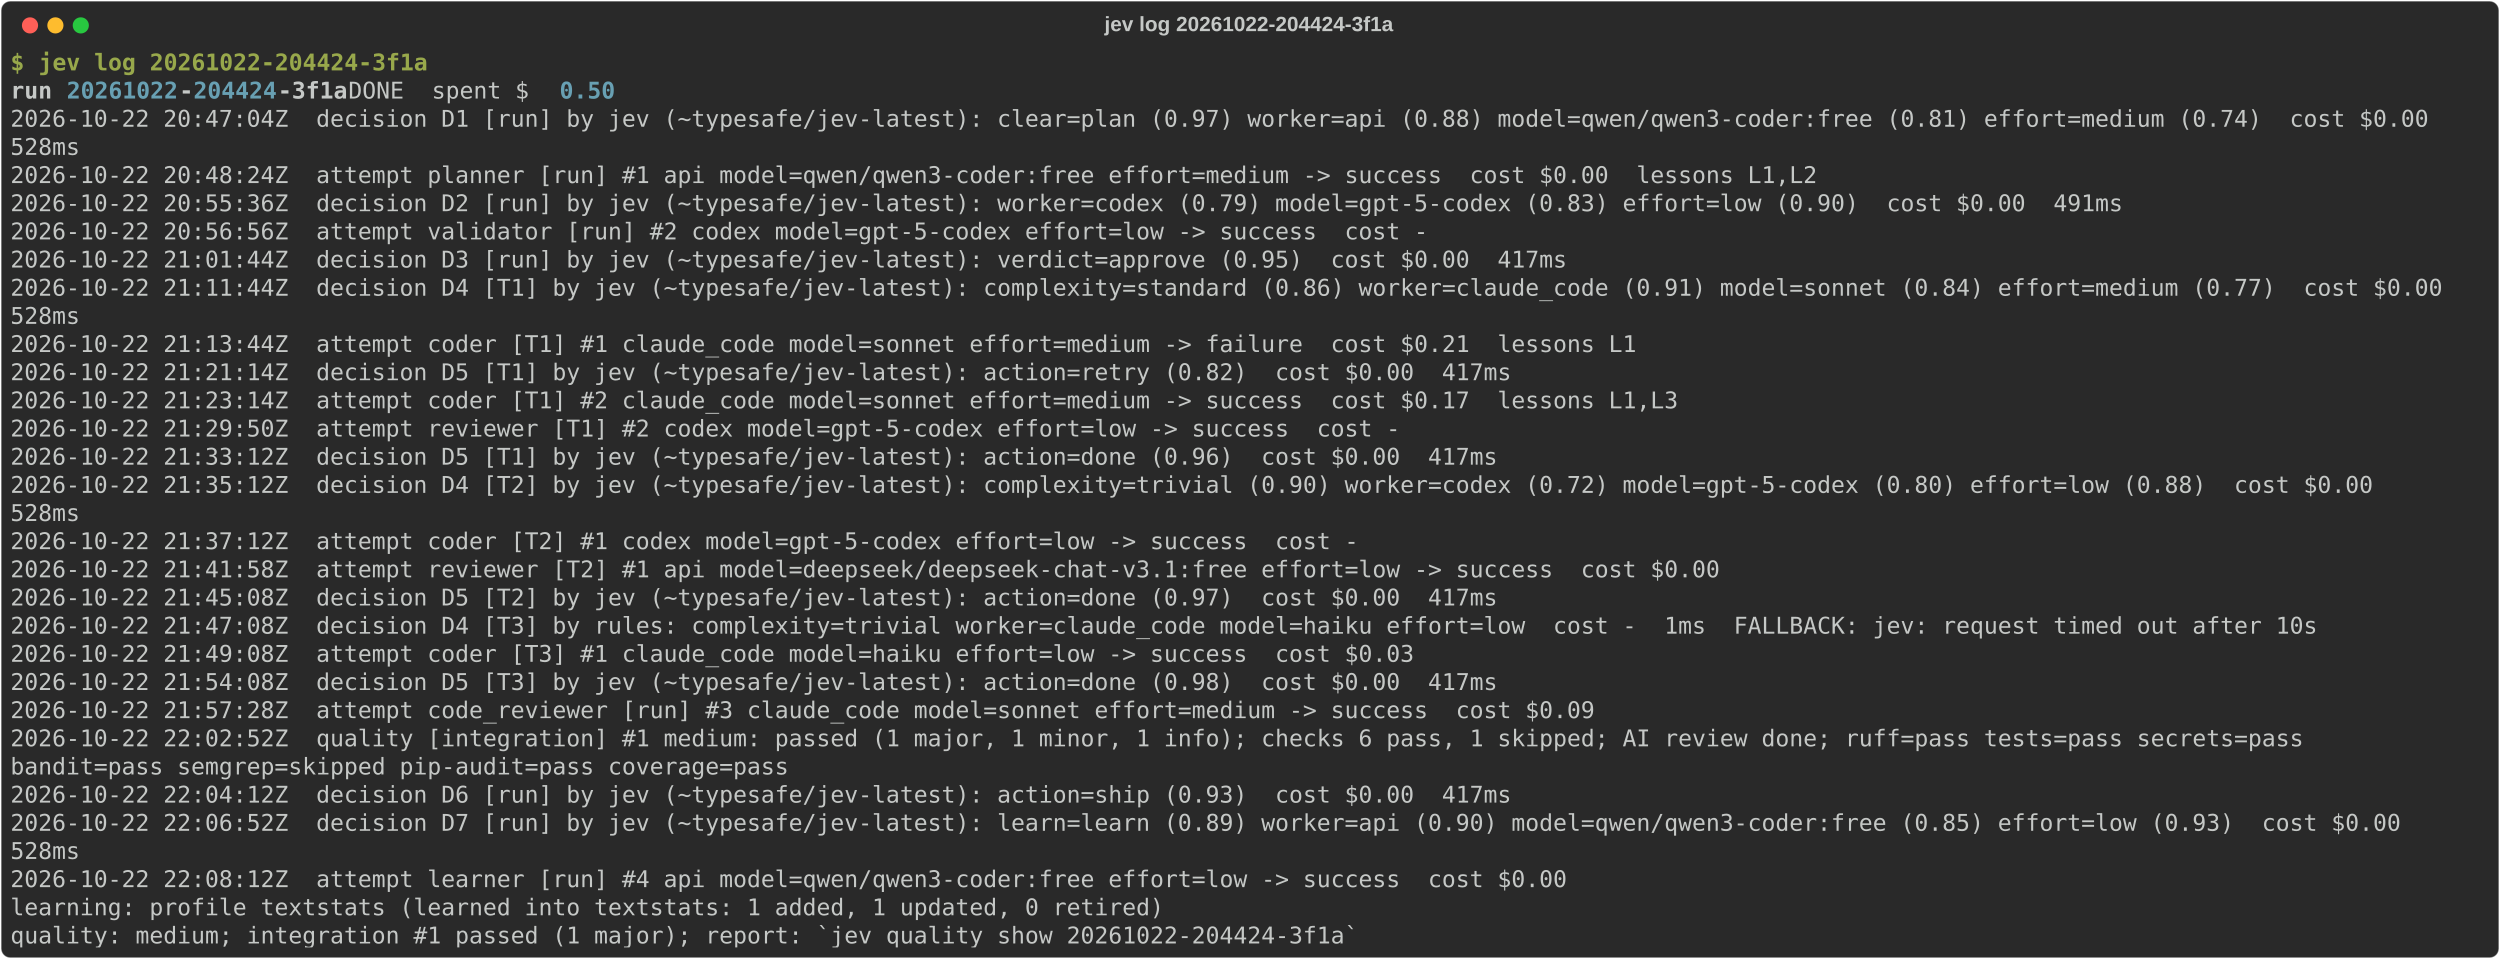
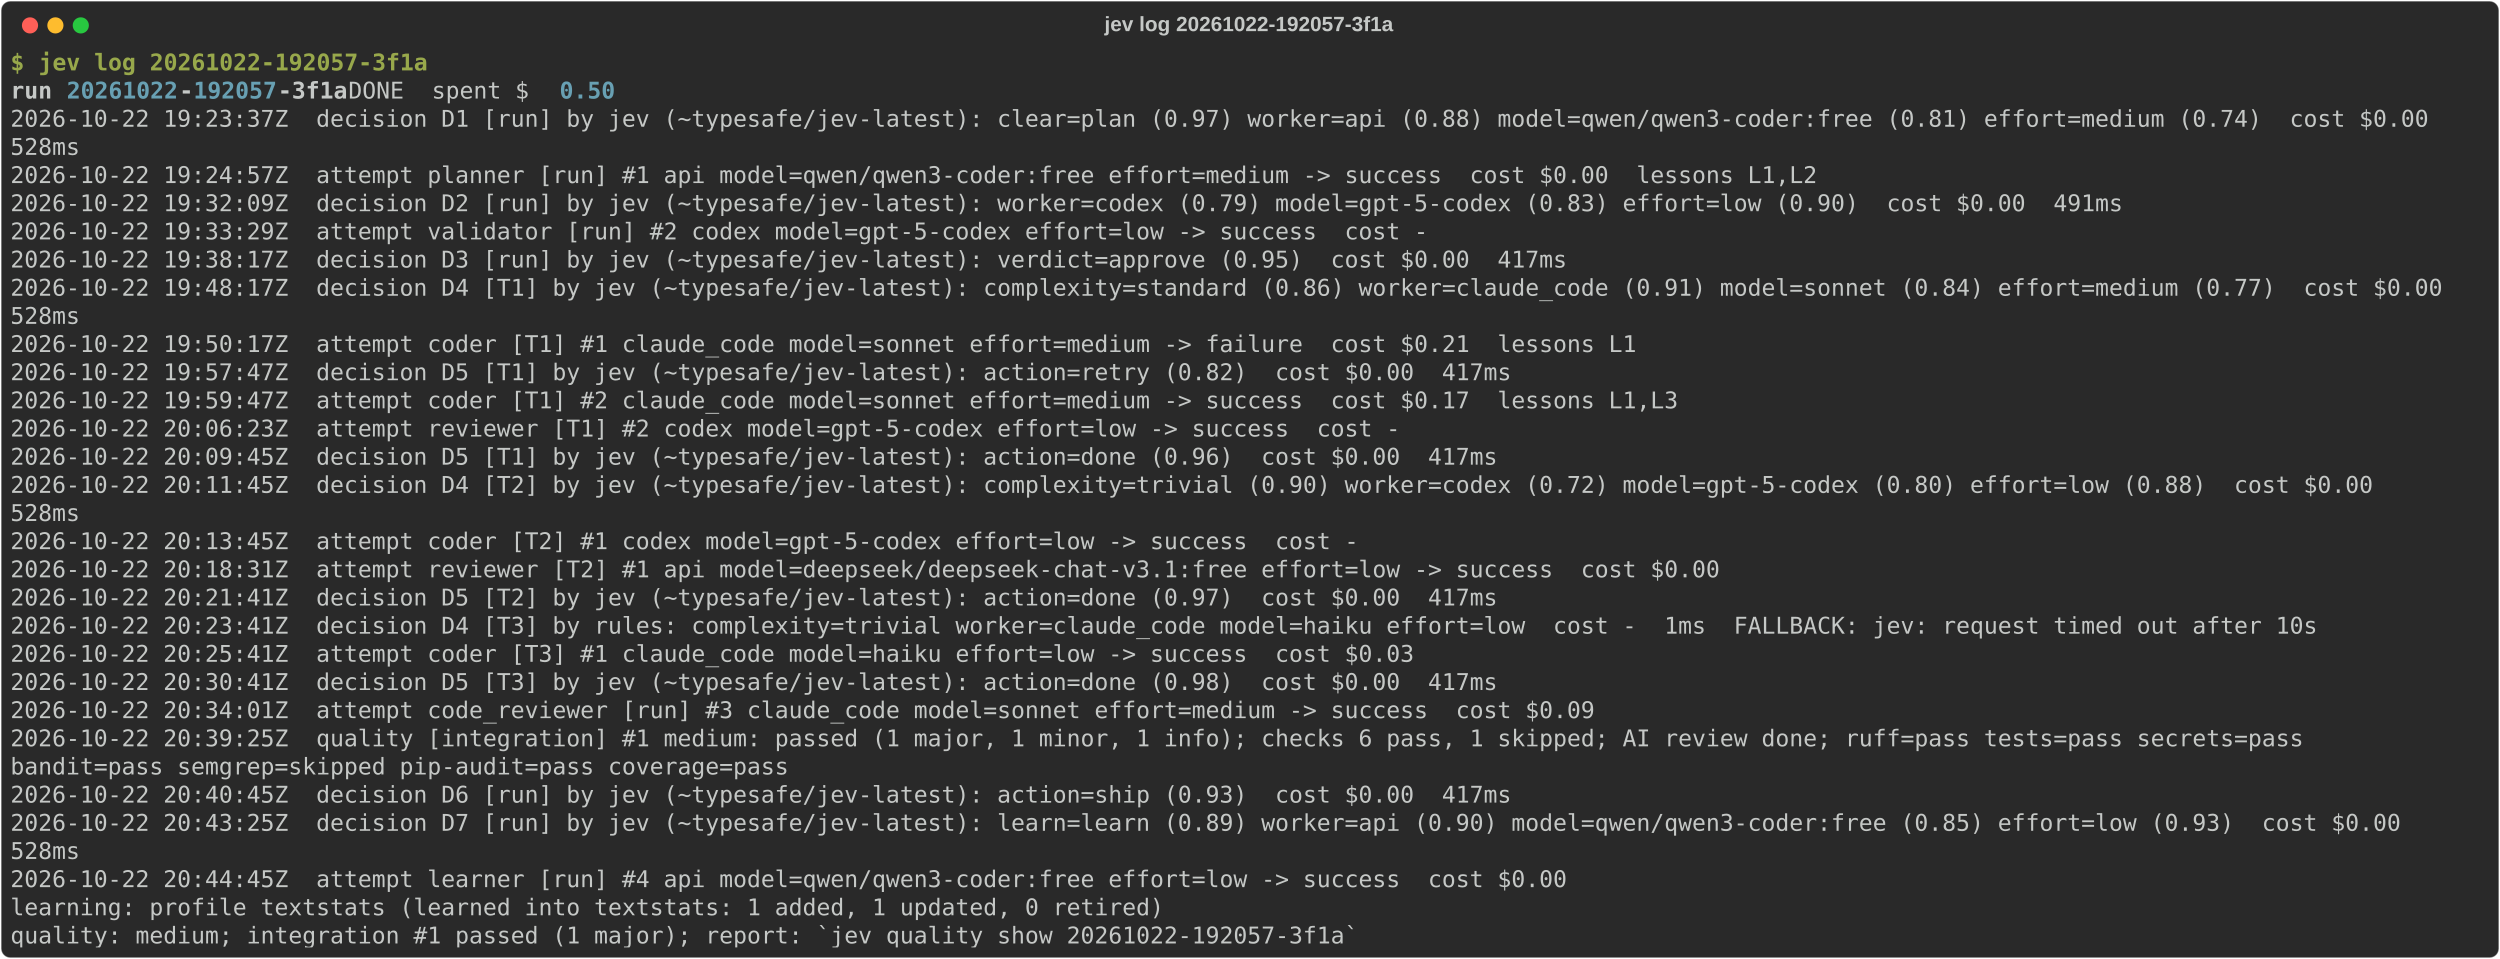
<svg xmlns="http://www.w3.org/2000/svg" class="rich-terminal" viewBox="0 0 2166 830.8">
  <style>

    @font-face {
        font-family: "Fira Code";
        src: local("FiraCode-Regular"),
                url("https://cdnjs.cloudflare.com/ajax/libs/firacode/6.2.0/woff2/FiraCode-Regular.woff2") format("woff2"),
                url("https://cdnjs.cloudflare.com/ajax/libs/firacode/6.2.0/woff/FiraCode-Regular.woff") format("woff");
        font-style: normal;
        font-weight: 400;
    }
    @font-face {
        font-family: "Fira Code";
        src: local("FiraCode-Bold"),
                url("https://cdnjs.cloudflare.com/ajax/libs/firacode/6.2.0/woff2/FiraCode-Bold.woff2") format("woff2"),
                url("https://cdnjs.cloudflare.com/ajax/libs/firacode/6.2.0/woff/FiraCode-Bold.woff") format("woff");
        font-style: bold;
        font-weight: 700;
    }

-     .terminal-3201290101-matrix {
+     .terminal-3897872339-matrix {
        font-family: Fira Code, monospace;
        font-size: 20px;
        line-height: 24.4px;
        font-variant-east-asian: full-width;
    }

-     .terminal-3201290101-title {
+     .terminal-3897872339-title {
        font-size: 18px;
        font-weight: bold;
        font-family: arial;
    }

-     .terminal-3201290101-r1 { fill: #98a84b;font-weight: bold }
- .terminal-3201290101-r2 { fill: #c5c8c6 }
- .terminal-3201290101-r3 { fill: #c5c8c6;font-weight: bold }
- .terminal-3201290101-r4 { fill: #68a0b3;font-weight: bold }
+     .terminal-3897872339-r1 { fill: #98a84b;font-weight: bold }
+ .terminal-3897872339-r2 { fill: #c5c8c6 }
+ .terminal-3897872339-r3 { fill: #c5c8c6;font-weight: bold }
+ .terminal-3897872339-r4 { fill: #68a0b3;font-weight: bold }
    </style>
  <defs>
-     <clipPath id="terminal-3201290101-clip-terminal">
+     <clipPath id="terminal-3897872339-clip-terminal">
      <rect x="0" y="0" width="2146.2" height="779.8" />
    </clipPath>
-     <clipPath id="terminal-3201290101-line-0">
+     <clipPath id="terminal-3897872339-line-0">
      <rect x="0" y="1.5" width="2147.2" height="24.65" />
    </clipPath>
-     <clipPath id="terminal-3201290101-line-1">
+     <clipPath id="terminal-3897872339-line-1">
      <rect x="0" y="25.9" width="2147.2" height="24.65" />
    </clipPath>
-     <clipPath id="terminal-3201290101-line-2">
+     <clipPath id="terminal-3897872339-line-2">
      <rect x="0" y="50.3" width="2147.2" height="24.65" />
    </clipPath>
-     <clipPath id="terminal-3201290101-line-3">
+     <clipPath id="terminal-3897872339-line-3">
      <rect x="0" y="74.7" width="2147.2" height="24.65" />
    </clipPath>
-     <clipPath id="terminal-3201290101-line-4">
+     <clipPath id="terminal-3897872339-line-4">
      <rect x="0" y="99.1" width="2147.2" height="24.65" />
    </clipPath>
-     <clipPath id="terminal-3201290101-line-5">
+     <clipPath id="terminal-3897872339-line-5">
      <rect x="0" y="123.5" width="2147.2" height="24.65" />
    </clipPath>
-     <clipPath id="terminal-3201290101-line-6">
+     <clipPath id="terminal-3897872339-line-6">
      <rect x="0" y="147.9" width="2147.2" height="24.65" />
    </clipPath>
-     <clipPath id="terminal-3201290101-line-7">
+     <clipPath id="terminal-3897872339-line-7">
      <rect x="0" y="172.3" width="2147.2" height="24.65" />
    </clipPath>
-     <clipPath id="terminal-3201290101-line-8">
+     <clipPath id="terminal-3897872339-line-8">
      <rect x="0" y="196.7" width="2147.2" height="24.65" />
    </clipPath>
-     <clipPath id="terminal-3201290101-line-9">
+     <clipPath id="terminal-3897872339-line-9">
      <rect x="0" y="221.1" width="2147.2" height="24.65" />
    </clipPath>
-     <clipPath id="terminal-3201290101-line-10">
+     <clipPath id="terminal-3897872339-line-10">
      <rect x="0" y="245.5" width="2147.2" height="24.65" />
    </clipPath>
-     <clipPath id="terminal-3201290101-line-11">
+     <clipPath id="terminal-3897872339-line-11">
      <rect x="0" y="269.9" width="2147.2" height="24.65" />
    </clipPath>
-     <clipPath id="terminal-3201290101-line-12">
+     <clipPath id="terminal-3897872339-line-12">
      <rect x="0" y="294.3" width="2147.2" height="24.65" />
    </clipPath>
-     <clipPath id="terminal-3201290101-line-13">
+     <clipPath id="terminal-3897872339-line-13">
      <rect x="0" y="318.7" width="2147.2" height="24.65" />
    </clipPath>
-     <clipPath id="terminal-3201290101-line-14">
+     <clipPath id="terminal-3897872339-line-14">
      <rect x="0" y="343.1" width="2147.2" height="24.65" />
    </clipPath>
-     <clipPath id="terminal-3201290101-line-15">
+     <clipPath id="terminal-3897872339-line-15">
      <rect x="0" y="367.5" width="2147.2" height="24.65" />
    </clipPath>
-     <clipPath id="terminal-3201290101-line-16">
+     <clipPath id="terminal-3897872339-line-16">
      <rect x="0" y="391.9" width="2147.2" height="24.65" />
    </clipPath>
-     <clipPath id="terminal-3201290101-line-17">
+     <clipPath id="terminal-3897872339-line-17">
      <rect x="0" y="416.3" width="2147.2" height="24.65" />
    </clipPath>
-     <clipPath id="terminal-3201290101-line-18">
+     <clipPath id="terminal-3897872339-line-18">
      <rect x="0" y="440.7" width="2147.2" height="24.65" />
    </clipPath>
-     <clipPath id="terminal-3201290101-line-19">
+     <clipPath id="terminal-3897872339-line-19">
      <rect x="0" y="465.1" width="2147.2" height="24.65" />
    </clipPath>
-     <clipPath id="terminal-3201290101-line-20">
+     <clipPath id="terminal-3897872339-line-20">
      <rect x="0" y="489.5" width="2147.2" height="24.65" />
    </clipPath>
-     <clipPath id="terminal-3201290101-line-21">
+     <clipPath id="terminal-3897872339-line-21">
      <rect x="0" y="513.9" width="2147.2" height="24.65" />
    </clipPath>
-     <clipPath id="terminal-3201290101-line-22">
+     <clipPath id="terminal-3897872339-line-22">
      <rect x="0" y="538.3" width="2147.2" height="24.65" />
    </clipPath>
-     <clipPath id="terminal-3201290101-line-23">
+     <clipPath id="terminal-3897872339-line-23">
      <rect x="0" y="562.7" width="2147.2" height="24.65" />
    </clipPath>
-     <clipPath id="terminal-3201290101-line-24">
+     <clipPath id="terminal-3897872339-line-24">
      <rect x="0" y="587.1" width="2147.2" height="24.65" />
    </clipPath>
-     <clipPath id="terminal-3201290101-line-25">
+     <clipPath id="terminal-3897872339-line-25">
      <rect x="0" y="611.5" width="2147.2" height="24.65" />
    </clipPath>
-     <clipPath id="terminal-3201290101-line-26">
+     <clipPath id="terminal-3897872339-line-26">
      <rect x="0" y="635.9" width="2147.2" height="24.65" />
    </clipPath>
-     <clipPath id="terminal-3201290101-line-27">
+     <clipPath id="terminal-3897872339-line-27">
      <rect x="0" y="660.3" width="2147.2" height="24.65" />
    </clipPath>
-     <clipPath id="terminal-3201290101-line-28">
+     <clipPath id="terminal-3897872339-line-28">
      <rect x="0" y="684.7" width="2147.2" height="24.65" />
    </clipPath>
-     <clipPath id="terminal-3201290101-line-29">
+     <clipPath id="terminal-3897872339-line-29">
      <rect x="0" y="709.1" width="2147.2" height="24.65" />
    </clipPath>
-     <clipPath id="terminal-3201290101-line-30">
+     <clipPath id="terminal-3897872339-line-30">
      <rect x="0" y="733.5" width="2147.2" height="24.65" />
    </clipPath>
  </defs>
  <rect fill="#292929" stroke="rgba(255,255,255,0.35)" stroke-width="1" x="1" y="1" width="2164" height="828.8" rx="8" />
-   <text class="terminal-3201290101-title" fill="#c5c8c6" text-anchor="middle" x="1082" y="27">jev log 20261022-204424-3f1a</text>
+   <text class="terminal-3897872339-title" fill="#c5c8c6" text-anchor="middle" x="1082" y="27">jev log 20261022-192057-3f1a</text>
  <g transform="translate(26,22)">
    <circle cx="0" cy="0" r="7" fill="#ff5f57" />
    <circle cx="22" cy="0" r="7" fill="#febc2e" />
    <circle cx="44" cy="0" r="7" fill="#28c840" />
  </g>
-   <g transform="translate(9, 41)" clip-path="url(#terminal-3201290101-clip-terminal)">
-     <g class="terminal-3201290101-matrix">
-       <text class="terminal-3201290101-r1" x="0" y="20" textLength="24.4" clip-path="url(#terminal-3201290101-line-0)">$ </text>
-       <text class="terminal-3201290101-r1" x="24.4" y="20" textLength="341.6" clip-path="url(#terminal-3201290101-line-0)">jev log 20261022-204424-3f1a</text>
-       <text class="terminal-3201290101-r2" x="2147.2" y="20" textLength="12.2" clip-path="url(#terminal-3201290101-line-0)">
- </text>
-       <text class="terminal-3201290101-r3" x="0" y="44.4" textLength="48.8" clip-path="url(#terminal-3201290101-line-1)">run </text>
-       <text class="terminal-3201290101-r4" x="48.8" y="44.4" textLength="97.6" clip-path="url(#terminal-3201290101-line-1)">20261022</text>
-       <text class="terminal-3201290101-r3" x="146.4" y="44.4" textLength="12.2" clip-path="url(#terminal-3201290101-line-1)">-</text>
-       <text class="terminal-3201290101-r4" x="158.6" y="44.4" textLength="73.2" clip-path="url(#terminal-3201290101-line-1)">204424</text>
-       <text class="terminal-3201290101-r3" x="231.8" y="44.4" textLength="61" clip-path="url(#terminal-3201290101-line-1)">-3f1a</text>
-       <text class="terminal-3201290101-r2" x="292.8" y="44.4" textLength="183" clip-path="url(#terminal-3201290101-line-1)">  DONE  spent $</text>
-       <text class="terminal-3201290101-r4" x="475.8" y="44.4" textLength="48.8" clip-path="url(#terminal-3201290101-line-1)">0.50</text>
-       <text class="terminal-3201290101-r2" x="2147.2" y="44.4" textLength="12.2" clip-path="url(#terminal-3201290101-line-1)">
- </text>
-       <text class="terminal-3201290101-r2" x="0" y="68.8" textLength="2147.2" clip-path="url(#terminal-3201290101-line-2)">2026-10-22 20:47:04Z  decision D1 [run] by jev (~typesafe/jev-latest): clear=plan (0.97) worker=api (0.88) model=qwen/qwen3-coder:free (0.81) effort=medium (0.74)  cost $0.00  </text>
-       <text class="terminal-3201290101-r2" x="2147.2" y="68.8" textLength="12.2" clip-path="url(#terminal-3201290101-line-2)">
- </text>
-       <text class="terminal-3201290101-r2" x="0" y="93.2" textLength="61" clip-path="url(#terminal-3201290101-line-3)">528ms</text>
-       <text class="terminal-3201290101-r2" x="2147.2" y="93.2" textLength="12.2" clip-path="url(#terminal-3201290101-line-3)">
- </text>
-       <text class="terminal-3201290101-r2" x="0" y="117.6" textLength="1586" clip-path="url(#terminal-3201290101-line-4)">2026-10-22 20:48:24Z  attempt planner [run] #1 api model=qwen/qwen3-coder:free effort=medium -&gt; success  cost $0.00  lessons L1,L2</text>
-       <text class="terminal-3201290101-r2" x="2147.2" y="117.6" textLength="12.2" clip-path="url(#terminal-3201290101-line-4)">
- </text>
-       <text class="terminal-3201290101-r2" x="0" y="142" textLength="1854.4" clip-path="url(#terminal-3201290101-line-5)">2026-10-22 20:55:36Z  decision D2 [run] by jev (~typesafe/jev-latest): worker=codex (0.79) model=gpt-5-codex (0.83) effort=low (0.90)  cost $0.00  491ms</text>
-       <text class="terminal-3201290101-r2" x="2147.2" y="142" textLength="12.2" clip-path="url(#terminal-3201290101-line-5)">
- </text>
-       <text class="terminal-3201290101-r2" x="0" y="166.4" textLength="1244.4" clip-path="url(#terminal-3201290101-line-6)">2026-10-22 20:56:56Z  attempt validator [run] #2 codex model=gpt-5-codex effort=low -&gt; success  cost -</text>
-       <text class="terminal-3201290101-r2" x="2147.2" y="166.4" textLength="12.2" clip-path="url(#terminal-3201290101-line-6)">
- </text>
-       <text class="terminal-3201290101-r2" x="0" y="190.8" textLength="1366.4" clip-path="url(#terminal-3201290101-line-7)">2026-10-22 21:01:44Z  decision D3 [run] by jev (~typesafe/jev-latest): verdict=approve (0.95)  cost $0.00  417ms</text>
-       <text class="terminal-3201290101-r2" x="2147.2" y="190.8" textLength="12.2" clip-path="url(#terminal-3201290101-line-7)">
- </text>
-       <text class="terminal-3201290101-r2" x="0" y="215.2" textLength="2147.2" clip-path="url(#terminal-3201290101-line-8)">2026-10-22 21:11:44Z  decision D4 [T1] by jev (~typesafe/jev-latest): complexity=standard (0.86) worker=claude_code (0.91) model=sonnet (0.84) effort=medium (0.77)  cost $0.00 </text>
-       <text class="terminal-3201290101-r2" x="2147.2" y="215.2" textLength="12.2" clip-path="url(#terminal-3201290101-line-8)">
- </text>
-       <text class="terminal-3201290101-r2" x="0" y="239.6" textLength="61" clip-path="url(#terminal-3201290101-line-9)">528ms</text>
-       <text class="terminal-3201290101-r2" x="2147.2" y="239.6" textLength="12.2" clip-path="url(#terminal-3201290101-line-9)">
- </text>
-       <text class="terminal-3201290101-r2" x="0" y="264" textLength="1427.4" clip-path="url(#terminal-3201290101-line-10)">2026-10-22 21:13:44Z  attempt coder [T1] #1 claude_code model=sonnet effort=medium -&gt; failure  cost $0.21  lessons L1</text>
-       <text class="terminal-3201290101-r2" x="2147.2" y="264" textLength="12.2" clip-path="url(#terminal-3201290101-line-10)">
- </text>
-       <text class="terminal-3201290101-r2" x="0" y="288.4" textLength="1317.6" clip-path="url(#terminal-3201290101-line-11)">2026-10-22 21:21:14Z  decision D5 [T1] by jev (~typesafe/jev-latest): action=retry (0.82)  cost $0.00  417ms</text>
-       <text class="terminal-3201290101-r2" x="2147.2" y="288.4" textLength="12.2" clip-path="url(#terminal-3201290101-line-11)">
- </text>
-       <text class="terminal-3201290101-r2" x="0" y="312.8" textLength="1464" clip-path="url(#terminal-3201290101-line-12)">2026-10-22 21:23:14Z  attempt coder [T1] #2 claude_code model=sonnet effort=medium -&gt; success  cost $0.17  lessons L1,L3</text>
-       <text class="terminal-3201290101-r2" x="2147.2" y="312.8" textLength="12.2" clip-path="url(#terminal-3201290101-line-12)">
- </text>
-       <text class="terminal-3201290101-r2" x="0" y="337.2" textLength="1220" clip-path="url(#terminal-3201290101-line-13)">2026-10-22 21:29:50Z  attempt reviewer [T1] #2 codex model=gpt-5-codex effort=low -&gt; success  cost -</text>
-       <text class="terminal-3201290101-r2" x="2147.2" y="337.2" textLength="12.2" clip-path="url(#terminal-3201290101-line-13)">
- </text>
-       <text class="terminal-3201290101-r2" x="0" y="361.6" textLength="1305.4" clip-path="url(#terminal-3201290101-line-14)">2026-10-22 21:33:12Z  decision D5 [T1] by jev (~typesafe/jev-latest): action=done (0.96)  cost $0.00  417ms</text>
-       <text class="terminal-3201290101-r2" x="2147.2" y="361.6" textLength="12.2" clip-path="url(#terminal-3201290101-line-14)">
- </text>
-       <text class="terminal-3201290101-r2" x="0" y="386" textLength="2098.4" clip-path="url(#terminal-3201290101-line-15)">2026-10-22 21:35:12Z  decision D4 [T2] by jev (~typesafe/jev-latest): complexity=trivial (0.90) worker=codex (0.72) model=gpt-5-codex (0.80) effort=low (0.88)  cost $0.00  </text>
-       <text class="terminal-3201290101-r2" x="2147.2" y="386" textLength="12.2" clip-path="url(#terminal-3201290101-line-15)">
- </text>
-       <text class="terminal-3201290101-r2" x="0" y="410.4" textLength="61" clip-path="url(#terminal-3201290101-line-16)">528ms</text>
-       <text class="terminal-3201290101-r2" x="2147.2" y="410.4" textLength="12.2" clip-path="url(#terminal-3201290101-line-16)">
- </text>
-       <text class="terminal-3201290101-r2" x="0" y="434.8" textLength="1183.4" clip-path="url(#terminal-3201290101-line-17)">2026-10-22 21:37:12Z  attempt coder [T2] #1 codex model=gpt-5-codex effort=low -&gt; success  cost -</text>
-       <text class="terminal-3201290101-r2" x="2147.2" y="434.8" textLength="12.2" clip-path="url(#terminal-3201290101-line-17)">
- </text>
-       <text class="terminal-3201290101-r2" x="0" y="459.2" textLength="1500.6" clip-path="url(#terminal-3201290101-line-18)">2026-10-22 21:41:58Z  attempt reviewer [T2] #1 api model=deepseek/deepseek-chat-v3.1:free effort=low -&gt; success  cost $0.00</text>
-       <text class="terminal-3201290101-r2" x="2147.2" y="459.2" textLength="12.2" clip-path="url(#terminal-3201290101-line-18)">
- </text>
-       <text class="terminal-3201290101-r2" x="0" y="483.6" textLength="1305.4" clip-path="url(#terminal-3201290101-line-19)">2026-10-22 21:45:08Z  decision D5 [T2] by jev (~typesafe/jev-latest): action=done (0.97)  cost $0.00  417ms</text>
-       <text class="terminal-3201290101-r2" x="2147.2" y="483.6" textLength="12.2" clip-path="url(#terminal-3201290101-line-19)">
- </text>
-       <text class="terminal-3201290101-r2" x="0" y="508" textLength="2025.2" clip-path="url(#terminal-3201290101-line-20)">2026-10-22 21:47:08Z  decision D4 [T3] by rules: complexity=trivial worker=claude_code model=haiku effort=low  cost -  1ms  FALLBACK: jev: request timed out after 10s</text>
-       <text class="terminal-3201290101-r2" x="2147.2" y="508" textLength="12.2" clip-path="url(#terminal-3201290101-line-20)">
- </text>
-       <text class="terminal-3201290101-r2" x="0" y="532.4" textLength="1232.2" clip-path="url(#terminal-3201290101-line-21)">2026-10-22 21:49:08Z  attempt coder [T3] #1 claude_code model=haiku effort=low -&gt; success  cost $0.03</text>
-       <text class="terminal-3201290101-r2" x="2147.2" y="532.4" textLength="12.2" clip-path="url(#terminal-3201290101-line-21)">
- </text>
-       <text class="terminal-3201290101-r2" x="0" y="556.8" textLength="1305.4" clip-path="url(#terminal-3201290101-line-22)">2026-10-22 21:54:08Z  decision D5 [T3] by jev (~typesafe/jev-latest): action=done (0.98)  cost $0.00  417ms</text>
-       <text class="terminal-3201290101-r2" x="2147.2" y="556.8" textLength="12.2" clip-path="url(#terminal-3201290101-line-22)">
- </text>
-       <text class="terminal-3201290101-r2" x="0" y="581.2" textLength="1390.8" clip-path="url(#terminal-3201290101-line-23)">2026-10-22 21:57:28Z  attempt code_reviewer [run] #3 claude_code model=sonnet effort=medium -&gt; success  cost $0.09</text>
-       <text class="terminal-3201290101-r2" x="2147.2" y="581.2" textLength="12.2" clip-path="url(#terminal-3201290101-line-23)">
- </text>
-       <text class="terminal-3201290101-r2" x="0" y="605.6" textLength="2025.2" clip-path="url(#terminal-3201290101-line-24)">2026-10-22 22:02:52Z  quality [integration] #1 medium: passed (1 major, 1 minor, 1 info); checks 6 pass, 1 skipped; AI review done; ruff=pass tests=pass secrets=pass </text>
-       <text class="terminal-3201290101-r2" x="2147.2" y="605.6" textLength="12.2" clip-path="url(#terminal-3201290101-line-24)">
- </text>
-       <text class="terminal-3201290101-r2" x="0" y="630" textLength="683.2" clip-path="url(#terminal-3201290101-line-25)">bandit=pass semgrep=skipped pip-audit=pass coverage=pass</text>
-       <text class="terminal-3201290101-r2" x="2147.2" y="630" textLength="12.2" clip-path="url(#terminal-3201290101-line-25)">
- </text>
-       <text class="terminal-3201290101-r2" x="0" y="654.4" textLength="1317.6" clip-path="url(#terminal-3201290101-line-26)">2026-10-22 22:04:12Z  decision D6 [run] by jev (~typesafe/jev-latest): action=ship (0.93)  cost $0.00  417ms</text>
-       <text class="terminal-3201290101-r2" x="2147.2" y="654.4" textLength="12.2" clip-path="url(#terminal-3201290101-line-26)">
- </text>
-       <text class="terminal-3201290101-r2" x="0" y="678.8" textLength="2122.8" clip-path="url(#terminal-3201290101-line-27)">2026-10-22 22:06:52Z  decision D7 [run] by jev (~typesafe/jev-latest): learn=learn (0.89) worker=api (0.90) model=qwen/qwen3-coder:free (0.85) effort=low (0.93)  cost $0.00  </text>
-       <text class="terminal-3201290101-r2" x="2147.2" y="678.8" textLength="12.2" clip-path="url(#terminal-3201290101-line-27)">
- </text>
-       <text class="terminal-3201290101-r2" x="0" y="703.2" textLength="61" clip-path="url(#terminal-3201290101-line-28)">528ms</text>
-       <text class="terminal-3201290101-r2" x="2147.2" y="703.2" textLength="12.2" clip-path="url(#terminal-3201290101-line-28)">
- </text>
-       <text class="terminal-3201290101-r2" x="0" y="727.6" textLength="1366.4" clip-path="url(#terminal-3201290101-line-29)">2026-10-22 22:08:12Z  attempt learner [run] #4 api model=qwen/qwen3-coder:free effort=low -&gt; success  cost $0.00</text>
-       <text class="terminal-3201290101-r2" x="2147.2" y="727.6" textLength="12.2" clip-path="url(#terminal-3201290101-line-29)">
- </text>
-       <text class="terminal-3201290101-r2" x="0" y="752" textLength="1012.6" clip-path="url(#terminal-3201290101-line-30)">learning: profile textstats (learned into textstats: 1 added, 1 updated, 0 retired)</text>
-       <text class="terminal-3201290101-r2" x="2147.2" y="752" textLength="12.2" clip-path="url(#terminal-3201290101-line-30)">
- </text>
-       <text class="terminal-3201290101-r2" x="0" y="776.4" textLength="1183.4" clip-path="url(#terminal-3201290101-line-31)">quality: medium; integration #1 passed (1 major); report: `jev quality show 20261022-204424-3f1a`</text>
-       <text class="terminal-3201290101-r2" x="2147.2" y="776.4" textLength="12.2" clip-path="url(#terminal-3201290101-line-31)">
+   <g transform="translate(9, 41)" clip-path="url(#terminal-3897872339-clip-terminal)">
+     <g class="terminal-3897872339-matrix">
+       <text class="terminal-3897872339-r1" x="0" y="20" textLength="24.4" clip-path="url(#terminal-3897872339-line-0)">$ </text>
+       <text class="terminal-3897872339-r1" x="24.4" y="20" textLength="341.6" clip-path="url(#terminal-3897872339-line-0)">jev log 20261022-192057-3f1a</text>
+       <text class="terminal-3897872339-r2" x="2147.2" y="20" textLength="12.2" clip-path="url(#terminal-3897872339-line-0)">
+ </text>
+       <text class="terminal-3897872339-r3" x="0" y="44.4" textLength="48.8" clip-path="url(#terminal-3897872339-line-1)">run </text>
+       <text class="terminal-3897872339-r4" x="48.8" y="44.4" textLength="97.6" clip-path="url(#terminal-3897872339-line-1)">20261022</text>
+       <text class="terminal-3897872339-r3" x="146.4" y="44.4" textLength="12.2" clip-path="url(#terminal-3897872339-line-1)">-</text>
+       <text class="terminal-3897872339-r4" x="158.6" y="44.4" textLength="73.2" clip-path="url(#terminal-3897872339-line-1)">192057</text>
+       <text class="terminal-3897872339-r3" x="231.8" y="44.4" textLength="61" clip-path="url(#terminal-3897872339-line-1)">-3f1a</text>
+       <text class="terminal-3897872339-r2" x="292.8" y="44.4" textLength="183" clip-path="url(#terminal-3897872339-line-1)">  DONE  spent $</text>
+       <text class="terminal-3897872339-r4" x="475.8" y="44.4" textLength="48.8" clip-path="url(#terminal-3897872339-line-1)">0.50</text>
+       <text class="terminal-3897872339-r2" x="2147.2" y="44.4" textLength="12.2" clip-path="url(#terminal-3897872339-line-1)">
+ </text>
+       <text class="terminal-3897872339-r2" x="0" y="68.8" textLength="2147.2" clip-path="url(#terminal-3897872339-line-2)">2026-10-22 19:23:37Z  decision D1 [run] by jev (~typesafe/jev-latest): clear=plan (0.97) worker=api (0.88) model=qwen/qwen3-coder:free (0.81) effort=medium (0.74)  cost $0.00  </text>
+       <text class="terminal-3897872339-r2" x="2147.2" y="68.8" textLength="12.2" clip-path="url(#terminal-3897872339-line-2)">
+ </text>
+       <text class="terminal-3897872339-r2" x="0" y="93.2" textLength="61" clip-path="url(#terminal-3897872339-line-3)">528ms</text>
+       <text class="terminal-3897872339-r2" x="2147.2" y="93.2" textLength="12.2" clip-path="url(#terminal-3897872339-line-3)">
+ </text>
+       <text class="terminal-3897872339-r2" x="0" y="117.6" textLength="1586" clip-path="url(#terminal-3897872339-line-4)">2026-10-22 19:24:57Z  attempt planner [run] #1 api model=qwen/qwen3-coder:free effort=medium -&gt; success  cost $0.00  lessons L1,L2</text>
+       <text class="terminal-3897872339-r2" x="2147.2" y="117.6" textLength="12.2" clip-path="url(#terminal-3897872339-line-4)">
+ </text>
+       <text class="terminal-3897872339-r2" x="0" y="142" textLength="1854.4" clip-path="url(#terminal-3897872339-line-5)">2026-10-22 19:32:09Z  decision D2 [run] by jev (~typesafe/jev-latest): worker=codex (0.79) model=gpt-5-codex (0.83) effort=low (0.90)  cost $0.00  491ms</text>
+       <text class="terminal-3897872339-r2" x="2147.2" y="142" textLength="12.2" clip-path="url(#terminal-3897872339-line-5)">
+ </text>
+       <text class="terminal-3897872339-r2" x="0" y="166.4" textLength="1244.4" clip-path="url(#terminal-3897872339-line-6)">2026-10-22 19:33:29Z  attempt validator [run] #2 codex model=gpt-5-codex effort=low -&gt; success  cost -</text>
+       <text class="terminal-3897872339-r2" x="2147.2" y="166.4" textLength="12.2" clip-path="url(#terminal-3897872339-line-6)">
+ </text>
+       <text class="terminal-3897872339-r2" x="0" y="190.8" textLength="1366.4" clip-path="url(#terminal-3897872339-line-7)">2026-10-22 19:38:17Z  decision D3 [run] by jev (~typesafe/jev-latest): verdict=approve (0.95)  cost $0.00  417ms</text>
+       <text class="terminal-3897872339-r2" x="2147.2" y="190.8" textLength="12.2" clip-path="url(#terminal-3897872339-line-7)">
+ </text>
+       <text class="terminal-3897872339-r2" x="0" y="215.2" textLength="2147.2" clip-path="url(#terminal-3897872339-line-8)">2026-10-22 19:48:17Z  decision D4 [T1] by jev (~typesafe/jev-latest): complexity=standard (0.86) worker=claude_code (0.91) model=sonnet (0.84) effort=medium (0.77)  cost $0.00 </text>
+       <text class="terminal-3897872339-r2" x="2147.2" y="215.2" textLength="12.2" clip-path="url(#terminal-3897872339-line-8)">
+ </text>
+       <text class="terminal-3897872339-r2" x="0" y="239.6" textLength="61" clip-path="url(#terminal-3897872339-line-9)">528ms</text>
+       <text class="terminal-3897872339-r2" x="2147.2" y="239.6" textLength="12.2" clip-path="url(#terminal-3897872339-line-9)">
+ </text>
+       <text class="terminal-3897872339-r2" x="0" y="264" textLength="1427.4" clip-path="url(#terminal-3897872339-line-10)">2026-10-22 19:50:17Z  attempt coder [T1] #1 claude_code model=sonnet effort=medium -&gt; failure  cost $0.21  lessons L1</text>
+       <text class="terminal-3897872339-r2" x="2147.2" y="264" textLength="12.2" clip-path="url(#terminal-3897872339-line-10)">
+ </text>
+       <text class="terminal-3897872339-r2" x="0" y="288.4" textLength="1317.6" clip-path="url(#terminal-3897872339-line-11)">2026-10-22 19:57:47Z  decision D5 [T1] by jev (~typesafe/jev-latest): action=retry (0.82)  cost $0.00  417ms</text>
+       <text class="terminal-3897872339-r2" x="2147.2" y="288.4" textLength="12.2" clip-path="url(#terminal-3897872339-line-11)">
+ </text>
+       <text class="terminal-3897872339-r2" x="0" y="312.8" textLength="1464" clip-path="url(#terminal-3897872339-line-12)">2026-10-22 19:59:47Z  attempt coder [T1] #2 claude_code model=sonnet effort=medium -&gt; success  cost $0.17  lessons L1,L3</text>
+       <text class="terminal-3897872339-r2" x="2147.2" y="312.8" textLength="12.2" clip-path="url(#terminal-3897872339-line-12)">
+ </text>
+       <text class="terminal-3897872339-r2" x="0" y="337.2" textLength="1220" clip-path="url(#terminal-3897872339-line-13)">2026-10-22 20:06:23Z  attempt reviewer [T1] #2 codex model=gpt-5-codex effort=low -&gt; success  cost -</text>
+       <text class="terminal-3897872339-r2" x="2147.2" y="337.2" textLength="12.2" clip-path="url(#terminal-3897872339-line-13)">
+ </text>
+       <text class="terminal-3897872339-r2" x="0" y="361.6" textLength="1305.4" clip-path="url(#terminal-3897872339-line-14)">2026-10-22 20:09:45Z  decision D5 [T1] by jev (~typesafe/jev-latest): action=done (0.96)  cost $0.00  417ms</text>
+       <text class="terminal-3897872339-r2" x="2147.2" y="361.6" textLength="12.2" clip-path="url(#terminal-3897872339-line-14)">
+ </text>
+       <text class="terminal-3897872339-r2" x="0" y="386" textLength="2098.4" clip-path="url(#terminal-3897872339-line-15)">2026-10-22 20:11:45Z  decision D4 [T2] by jev (~typesafe/jev-latest): complexity=trivial (0.90) worker=codex (0.72) model=gpt-5-codex (0.80) effort=low (0.88)  cost $0.00  </text>
+       <text class="terminal-3897872339-r2" x="2147.2" y="386" textLength="12.2" clip-path="url(#terminal-3897872339-line-15)">
+ </text>
+       <text class="terminal-3897872339-r2" x="0" y="410.4" textLength="61" clip-path="url(#terminal-3897872339-line-16)">528ms</text>
+       <text class="terminal-3897872339-r2" x="2147.2" y="410.4" textLength="12.2" clip-path="url(#terminal-3897872339-line-16)">
+ </text>
+       <text class="terminal-3897872339-r2" x="0" y="434.8" textLength="1183.4" clip-path="url(#terminal-3897872339-line-17)">2026-10-22 20:13:45Z  attempt coder [T2] #1 codex model=gpt-5-codex effort=low -&gt; success  cost -</text>
+       <text class="terminal-3897872339-r2" x="2147.2" y="434.8" textLength="12.2" clip-path="url(#terminal-3897872339-line-17)">
+ </text>
+       <text class="terminal-3897872339-r2" x="0" y="459.2" textLength="1500.6" clip-path="url(#terminal-3897872339-line-18)">2026-10-22 20:18:31Z  attempt reviewer [T2] #1 api model=deepseek/deepseek-chat-v3.1:free effort=low -&gt; success  cost $0.00</text>
+       <text class="terminal-3897872339-r2" x="2147.2" y="459.2" textLength="12.2" clip-path="url(#terminal-3897872339-line-18)">
+ </text>
+       <text class="terminal-3897872339-r2" x="0" y="483.6" textLength="1305.4" clip-path="url(#terminal-3897872339-line-19)">2026-10-22 20:21:41Z  decision D5 [T2] by jev (~typesafe/jev-latest): action=done (0.97)  cost $0.00  417ms</text>
+       <text class="terminal-3897872339-r2" x="2147.2" y="483.6" textLength="12.2" clip-path="url(#terminal-3897872339-line-19)">
+ </text>
+       <text class="terminal-3897872339-r2" x="0" y="508" textLength="2025.2" clip-path="url(#terminal-3897872339-line-20)">2026-10-22 20:23:41Z  decision D4 [T3] by rules: complexity=trivial worker=claude_code model=haiku effort=low  cost -  1ms  FALLBACK: jev: request timed out after 10s</text>
+       <text class="terminal-3897872339-r2" x="2147.2" y="508" textLength="12.2" clip-path="url(#terminal-3897872339-line-20)">
+ </text>
+       <text class="terminal-3897872339-r2" x="0" y="532.4" textLength="1232.2" clip-path="url(#terminal-3897872339-line-21)">2026-10-22 20:25:41Z  attempt coder [T3] #1 claude_code model=haiku effort=low -&gt; success  cost $0.03</text>
+       <text class="terminal-3897872339-r2" x="2147.2" y="532.4" textLength="12.2" clip-path="url(#terminal-3897872339-line-21)">
+ </text>
+       <text class="terminal-3897872339-r2" x="0" y="556.8" textLength="1305.4" clip-path="url(#terminal-3897872339-line-22)">2026-10-22 20:30:41Z  decision D5 [T3] by jev (~typesafe/jev-latest): action=done (0.98)  cost $0.00  417ms</text>
+       <text class="terminal-3897872339-r2" x="2147.2" y="556.8" textLength="12.2" clip-path="url(#terminal-3897872339-line-22)">
+ </text>
+       <text class="terminal-3897872339-r2" x="0" y="581.2" textLength="1390.8" clip-path="url(#terminal-3897872339-line-23)">2026-10-22 20:34:01Z  attempt code_reviewer [run] #3 claude_code model=sonnet effort=medium -&gt; success  cost $0.09</text>
+       <text class="terminal-3897872339-r2" x="2147.2" y="581.2" textLength="12.2" clip-path="url(#terminal-3897872339-line-23)">
+ </text>
+       <text class="terminal-3897872339-r2" x="0" y="605.6" textLength="2025.2" clip-path="url(#terminal-3897872339-line-24)">2026-10-22 20:39:25Z  quality [integration] #1 medium: passed (1 major, 1 minor, 1 info); checks 6 pass, 1 skipped; AI review done; ruff=pass tests=pass secrets=pass </text>
+       <text class="terminal-3897872339-r2" x="2147.2" y="605.6" textLength="12.2" clip-path="url(#terminal-3897872339-line-24)">
+ </text>
+       <text class="terminal-3897872339-r2" x="0" y="630" textLength="683.2" clip-path="url(#terminal-3897872339-line-25)">bandit=pass semgrep=skipped pip-audit=pass coverage=pass</text>
+       <text class="terminal-3897872339-r2" x="2147.2" y="630" textLength="12.2" clip-path="url(#terminal-3897872339-line-25)">
+ </text>
+       <text class="terminal-3897872339-r2" x="0" y="654.4" textLength="1317.6" clip-path="url(#terminal-3897872339-line-26)">2026-10-22 20:40:45Z  decision D6 [run] by jev (~typesafe/jev-latest): action=ship (0.93)  cost $0.00  417ms</text>
+       <text class="terminal-3897872339-r2" x="2147.2" y="654.4" textLength="12.2" clip-path="url(#terminal-3897872339-line-26)">
+ </text>
+       <text class="terminal-3897872339-r2" x="0" y="678.8" textLength="2122.8" clip-path="url(#terminal-3897872339-line-27)">2026-10-22 20:43:25Z  decision D7 [run] by jev (~typesafe/jev-latest): learn=learn (0.89) worker=api (0.90) model=qwen/qwen3-coder:free (0.85) effort=low (0.93)  cost $0.00  </text>
+       <text class="terminal-3897872339-r2" x="2147.2" y="678.8" textLength="12.2" clip-path="url(#terminal-3897872339-line-27)">
+ </text>
+       <text class="terminal-3897872339-r2" x="0" y="703.2" textLength="61" clip-path="url(#terminal-3897872339-line-28)">528ms</text>
+       <text class="terminal-3897872339-r2" x="2147.2" y="703.2" textLength="12.2" clip-path="url(#terminal-3897872339-line-28)">
+ </text>
+       <text class="terminal-3897872339-r2" x="0" y="727.6" textLength="1366.4" clip-path="url(#terminal-3897872339-line-29)">2026-10-22 20:44:45Z  attempt learner [run] #4 api model=qwen/qwen3-coder:free effort=low -&gt; success  cost $0.00</text>
+       <text class="terminal-3897872339-r2" x="2147.2" y="727.6" textLength="12.2" clip-path="url(#terminal-3897872339-line-29)">
+ </text>
+       <text class="terminal-3897872339-r2" x="0" y="752" textLength="1012.6" clip-path="url(#terminal-3897872339-line-30)">learning: profile textstats (learned into textstats: 1 added, 1 updated, 0 retired)</text>
+       <text class="terminal-3897872339-r2" x="2147.2" y="752" textLength="12.2" clip-path="url(#terminal-3897872339-line-30)">
+ </text>
+       <text class="terminal-3897872339-r2" x="0" y="776.4" textLength="1183.4" clip-path="url(#terminal-3897872339-line-31)">quality: medium; integration #1 passed (1 major); report: `jev quality show 20261022-192057-3f1a`</text>
+       <text class="terminal-3897872339-r2" x="2147.2" y="776.4" textLength="12.2" clip-path="url(#terminal-3897872339-line-31)">
</text>
    </g>
  </g>
</svg>
